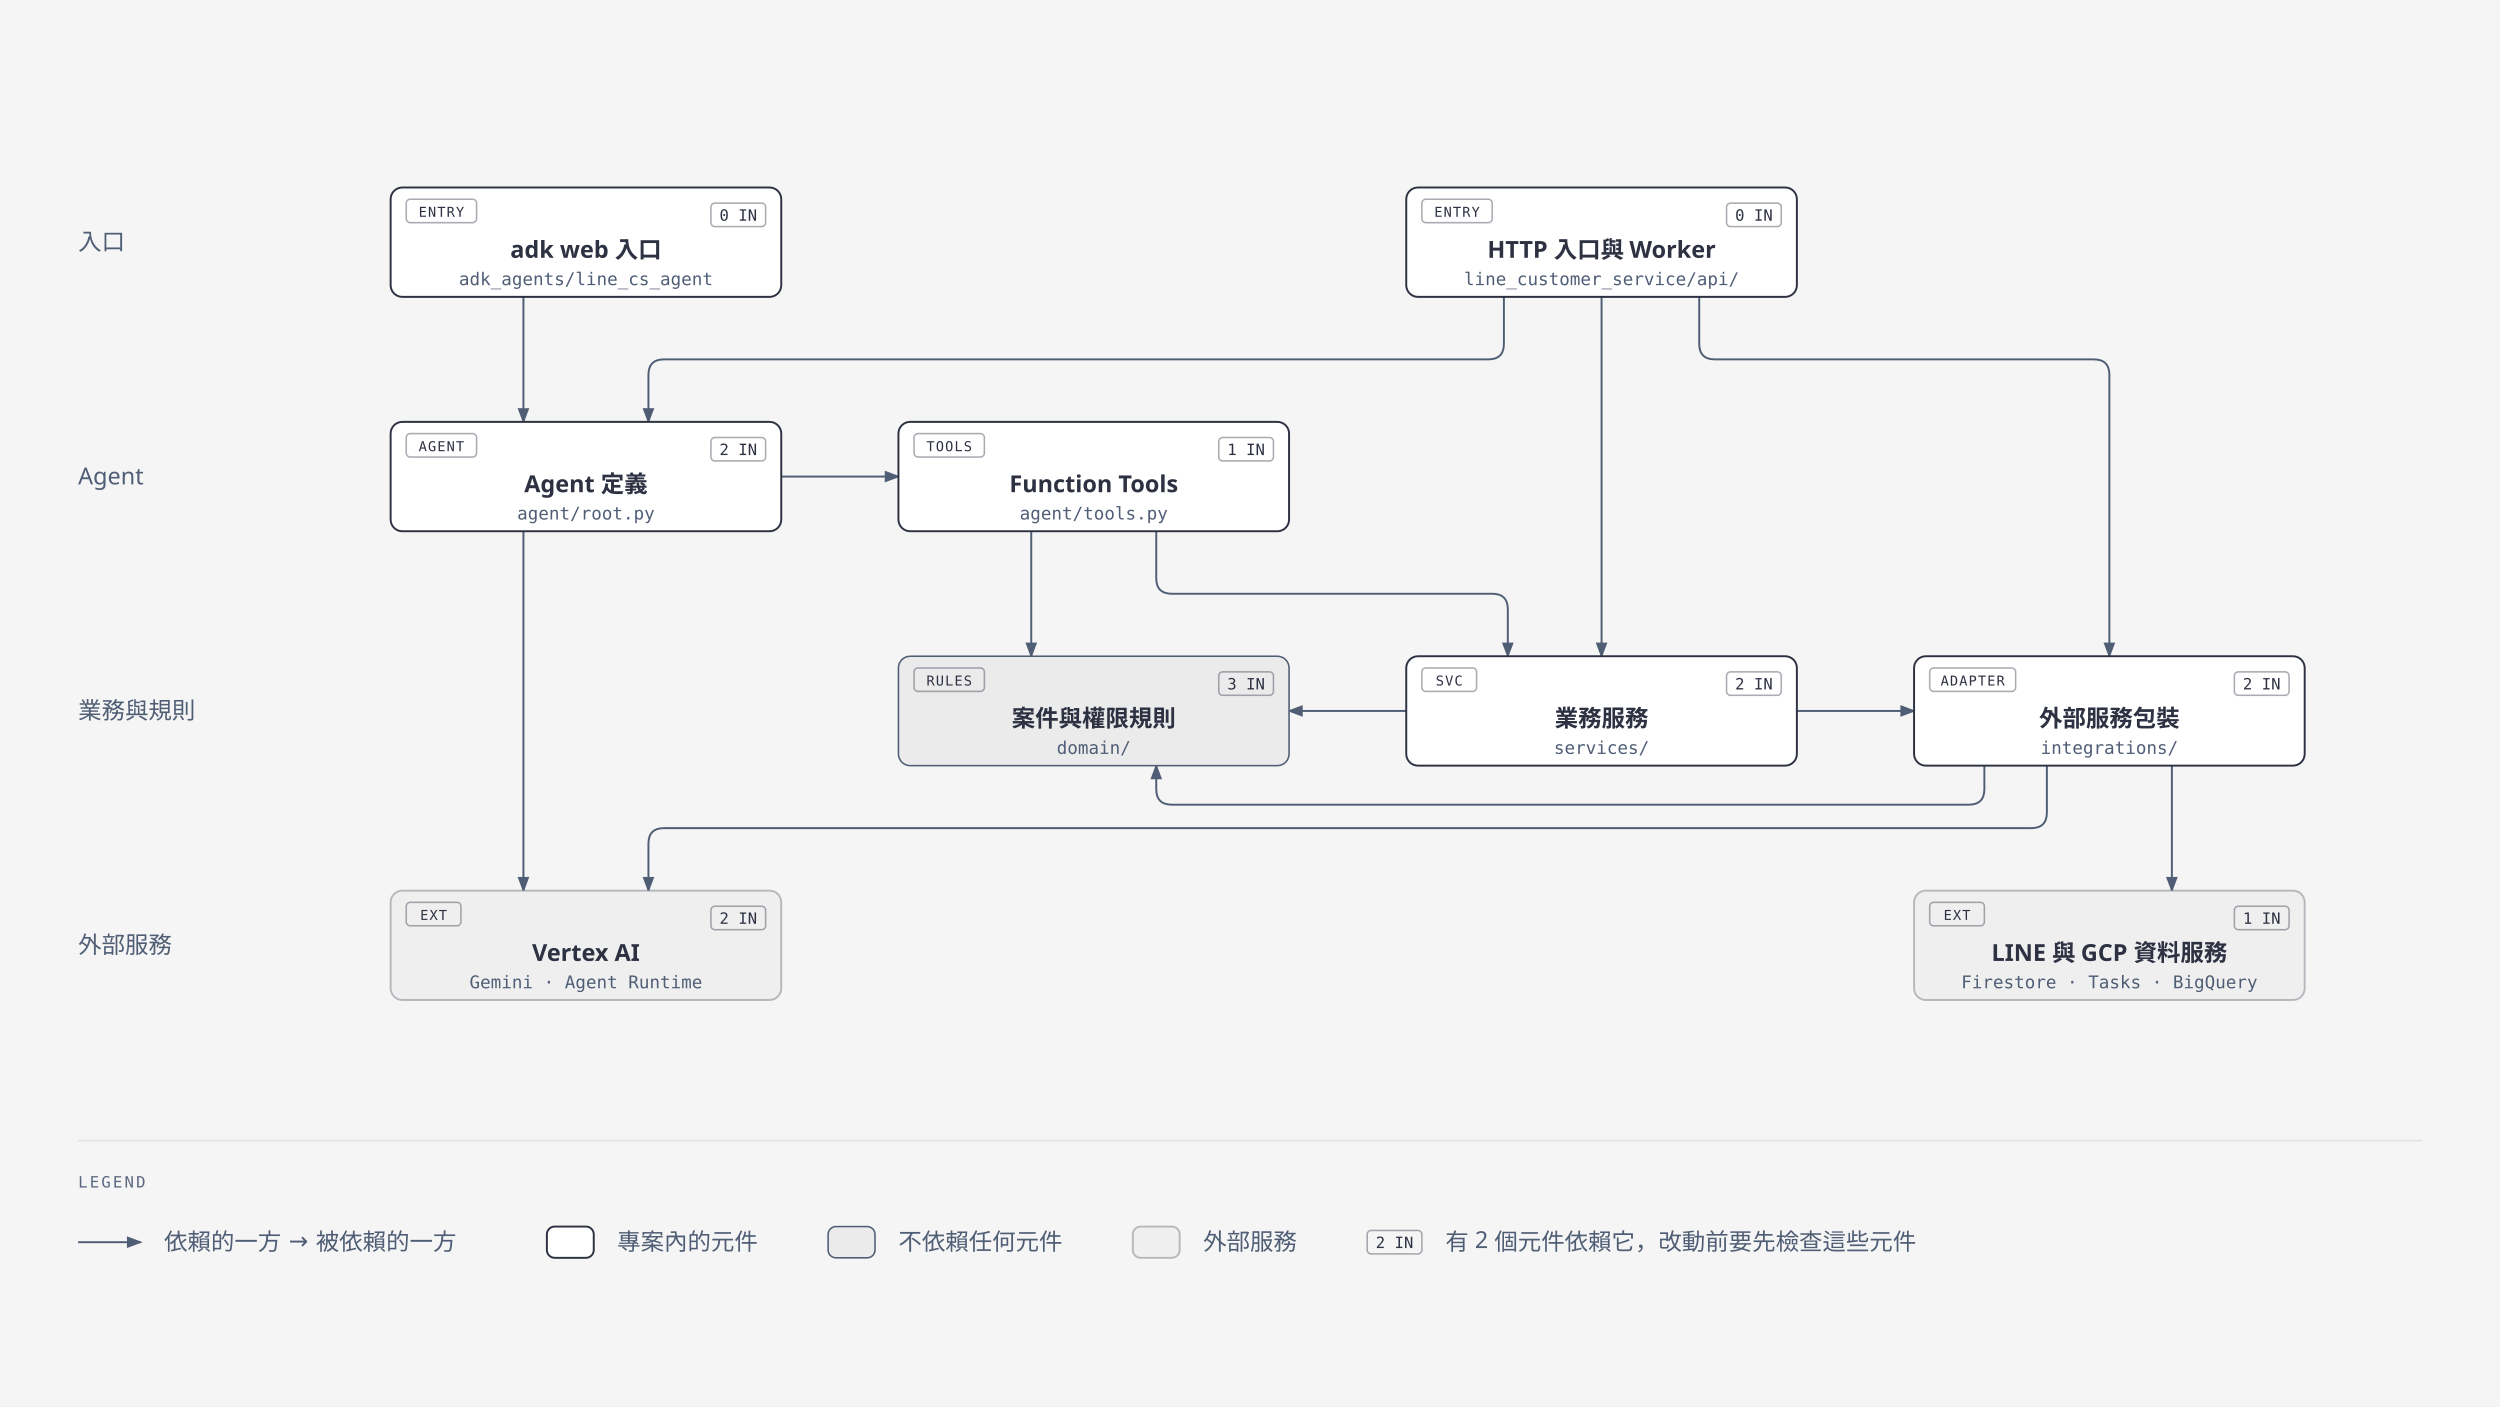
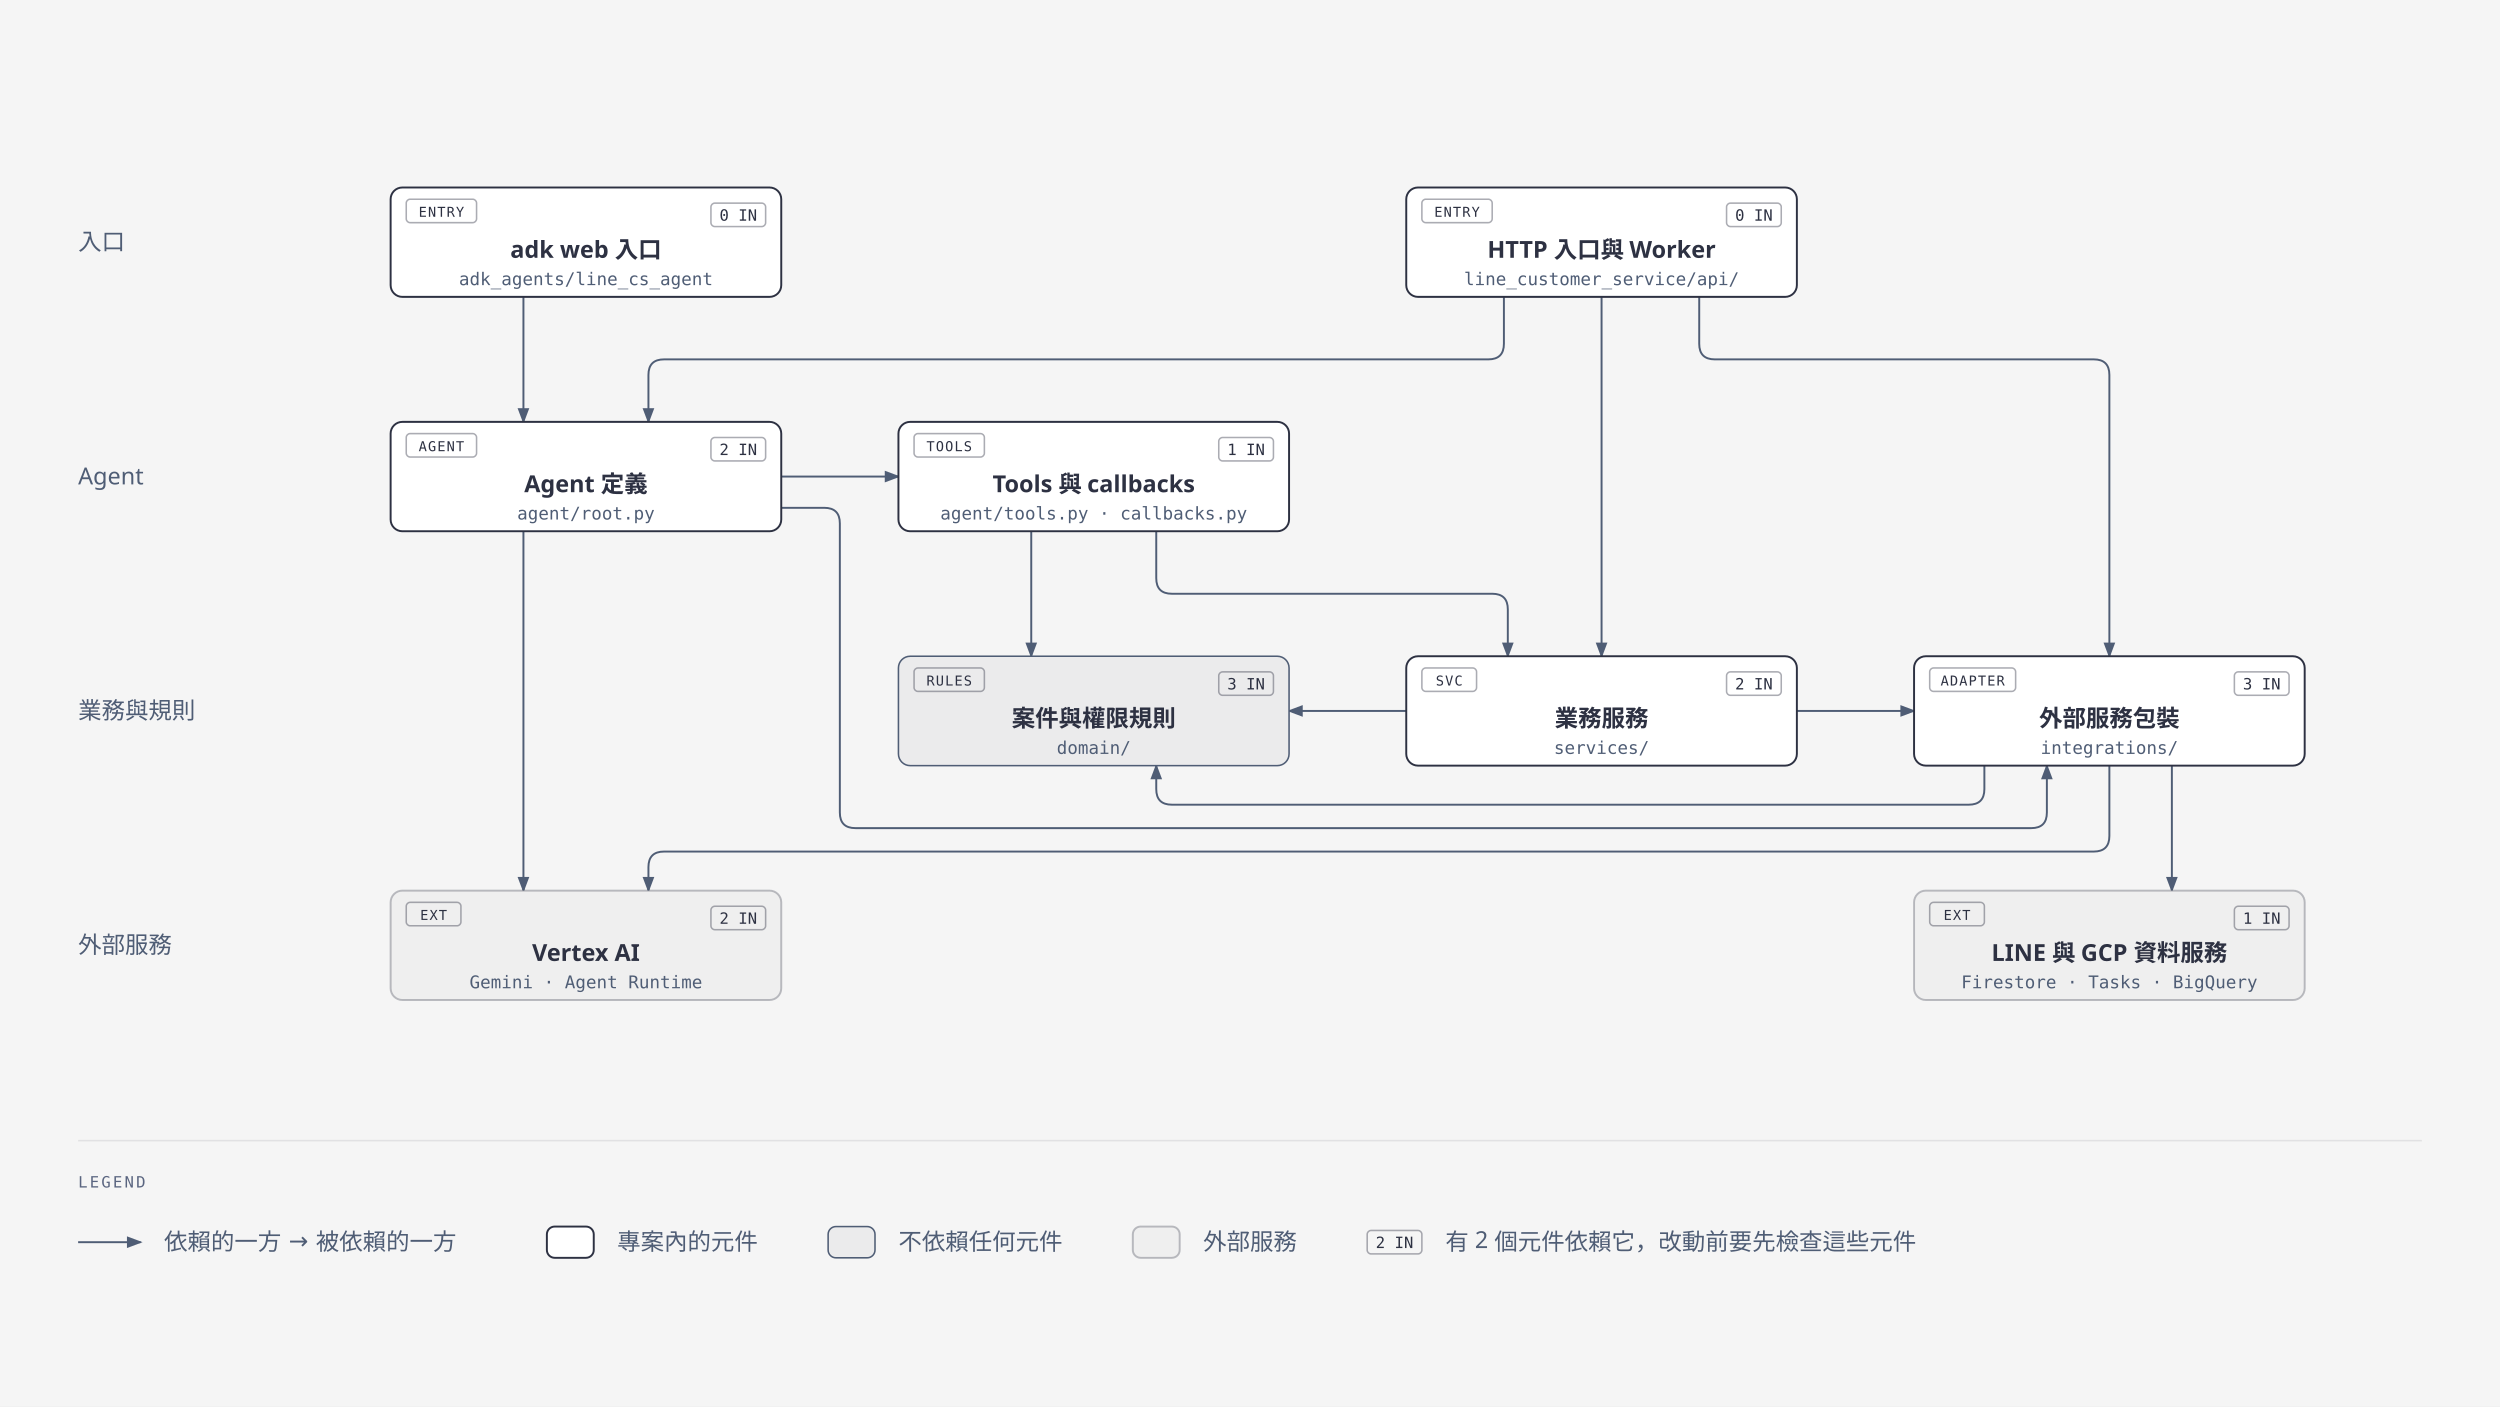
<svg xmlns="http://www.w3.org/2000/svg" viewBox="0 0 1280 720" role="img" aria-labelledby="component-dependencies-title component-dependencies-desc" id="component-dependencies-root">
  <defs>
    <style>#component-dependencies-root { font-family: 'Geist', 'Noto Sans TC', 'PingFang TC', 'Microsoft JhengHei', sans-serif; color: #2d3142; }
      #component-dependencies-root .diagram-container { width: 100%; overflow-x: auto; }
      #component-dependencies-root .caption { font-size: 0.8rem; color: #4f5d75; line-height: 1.7; margin-top: 1rem; max-width: 60rem; }
      #component-dependencies-root .caption code { font-family: 'Geist Mono', ui-monospace, monospace; font-size: 0.92em; }
      #component-dependencies-root text { font-family: 'Geist', 'Noto Sans TC', 'PingFang TC', 'Microsoft JhengHei', sans-serif; font-size: 12px; fill: #2d3142; }
      #component-dependencies-root .name { font-weight: 600; text-anchor: middle; }
      #component-dependencies-root .sub { fill: #4f5d75; }
      #component-dependencies-root .rank { fill: #4f5d75; font-weight: 500; }
      #component-dependencies-root .mono { font-family: 'Geist Mono', ui-monospace, monospace; font-size: 9px; fill: #4f5d75; text-anchor: middle; }
      #component-dependencies-root .tag { font-family: 'Geist Mono', ui-monospace, monospace; font-size: 7px; letter-spacing: 0.08em; text-anchor: middle; }
      #component-dependencies-root .badge { font-family: 'Geist Mono', ui-monospace, monospace; font-size: 8px; text-anchor: middle; }
      #component-dependencies-root .eyebrow-svg { font-family: 'Geist Mono', ui-monospace, monospace; font-size: 8px; letter-spacing: 0.14em; fill: #5a6580; }
      #component-dependencies-root .mask { fill: #f5f5f5; }
      #component-dependencies-root .edge { fill: none; stroke: #4f5d75; stroke-width: 1; }
      #component-dependencies-root .internal { fill: #ffffff; stroke: #2d3142; stroke-width: 1; }
      #component-dependencies-root .leaf { fill: rgba(45,49,66,0.05); stroke: #4f5d75; stroke-width: 0.8; }
      #component-dependencies-root .external { fill: rgba(45,49,66,0.03); stroke: rgba(45,49,66,0.30); stroke-width: 1; }
      #component-dependencies-root .tag-box { fill: transparent; stroke: rgba(45,49,66,0.40); stroke-width: 0.8; }
      #component-dependencies-root .hairline { stroke: rgba(45,49,66,0.10); stroke-width: 0.8; }
      @media print {
#component-dependencies-root .diagram-container { overflow-x: visible; }
}</style>
    <marker id="component-dependencies-arrow" markerWidth="8" markerHeight="6" refX="7" refY="3" orient="auto">
      <polygon points="0 0, 8 3, 0 6" fill="#4f5d75" />
    </marker>
  </defs>
  <rect width="100%" height="100%" fill="#f5f5f5" />
  <text x="40" y="128" class="rank">入口</text>
  <text x="40" y="248" class="rank">Agent</text>
  <text x="40" y="368" class="rank">業務與規則</text>
  <text x="40" y="488" class="rank">外部服務</text>
  <line x1="268" y1="152" x2="268" y2="216" class="edge" marker-end="url(#component-dependencies-arrow)" />
  <path d="M 770,152 V 176 Q 770,184 762,184 H 340 Q 332,184 332,192 V 216" class="edge" marker-end="url(#component-dependencies-arrow)" />
  <line x1="820" y1="152" x2="820" y2="336" class="edge" marker-end="url(#component-dependencies-arrow)" />
  <path d="M 870,152 V 176 Q 870,184 878,184 H 1072 Q 1080,184 1080,192 V 336" class="edge" marker-end="url(#component-dependencies-arrow)" />
  <line x1="400" y1="244" x2="460" y2="244" class="edge" marker-end="url(#component-dependencies-arrow)" />
  <line x1="268" y1="272" x2="268" y2="456" class="edge" marker-end="url(#component-dependencies-arrow)" />
+   <path d="M 400,260 H 422 Q 430,260 430,268 V 416 Q 430,424 438,424 H 1040 Q 1048,424 1048,416 V 392" class="edge" marker-end="url(#component-dependencies-arrow)" />
  <line x1="528" y1="272" x2="528" y2="336" class="edge" marker-end="url(#component-dependencies-arrow)" />
  <path d="M 592,272 V 296 Q 592,304 600,304 H 764 Q 772,304 772,312 V 336" class="edge" marker-end="url(#component-dependencies-arrow)" />
  <line x1="720" y1="364" x2="660" y2="364" class="edge" marker-end="url(#component-dependencies-arrow)" />
  <line x1="920" y1="364" x2="980" y2="364" class="edge" marker-end="url(#component-dependencies-arrow)" />
  <line x1="1112" y1="392" x2="1112" y2="456" class="edge" marker-end="url(#component-dependencies-arrow)" />
-   <path d="M 1048,392 V 416 Q 1048,424 1040,424 H 340 Q 332,424 332,432 V 456" class="edge" marker-end="url(#component-dependencies-arrow)" />
+   <path d="M 1080,392 V 428 Q 1080,436 1072,436 H 340 Q 332,436 332,444 V 456" class="edge" marker-end="url(#component-dependencies-arrow)" />
  <path d="M 1016,392 V 404 Q 1016,412 1008,412 H 600 Q 592,412 592,404 V 392" class="edge" marker-end="url(#component-dependencies-arrow)" />
  <rect x="200" y="96" width="200" height="56" rx="6" class="mask" />
  <rect x="200" y="96" width="200" height="56" rx="6" class="internal" />
  <rect x="208" y="102" width="36" height="12" rx="2" class="tag-box" />
  <text x="226" y="111" class="tag">ENTRY</text>
  <rect x="364" y="104" width="28" height="12" rx="2" class="tag-box" />
  <text x="378" y="113" class="badge">0 IN</text>
  <text x="300" y="132" class="name">adk web 入口</text>
  <text x="300" y="146" class="mono">adk_agents/line_cs_agent</text>
  <rect x="720" y="96" width="200" height="56" rx="6" class="mask" />
  <rect x="720" y="96" width="200" height="56" rx="6" class="internal" />
  <rect x="728" y="102" width="36" height="12" rx="2" class="tag-box" />
  <text x="746" y="111" class="tag">ENTRY</text>
  <rect x="884" y="104" width="28" height="12" rx="2" class="tag-box" />
  <text x="898" y="113" class="badge">0 IN</text>
  <text x="820" y="132" class="name">HTTP 入口與 Worker</text>
  <text x="820" y="146" class="mono">line_customer_service/api/</text>
  <rect x="200" y="216" width="200" height="56" rx="6" class="mask" />
  <rect x="200" y="216" width="200" height="56" rx="6" class="internal" />
  <rect x="208" y="222" width="36" height="12" rx="2" class="tag-box" />
  <text x="226" y="231" class="tag">AGENT</text>
  <rect x="364" y="224" width="28" height="12" rx="2" class="tag-box" />
  <text x="378" y="233" class="badge">2 IN</text>
  <text x="300" y="252" class="name">Agent 定義</text>
  <text x="300" y="266" class="mono">agent/root.py</text>
  <rect x="460" y="216" width="200" height="56" rx="6" class="mask" />
  <rect x="460" y="216" width="200" height="56" rx="6" class="internal" />
  <rect x="468" y="222" width="36" height="12" rx="2" class="tag-box" />
  <text x="486" y="231" class="tag">TOOLS</text>
  <rect x="624" y="224" width="28" height="12" rx="2" class="tag-box" />
  <text x="638" y="233" class="badge">1 IN</text>
-   <text x="560" y="252" class="name">Function Tools</text>
-   <text x="560" y="266" class="mono">agent/tools.py</text>
+   <text x="560" y="252" class="name">Tools 與 callbacks</text>
+   <text x="560" y="266" class="mono">agent/tools.py · callbacks.py</text>
  <rect x="460" y="336" width="200" height="56" rx="6" class="mask" />
  <rect x="460" y="336" width="200" height="56" rx="6" class="leaf" />
  <rect x="468" y="342" width="36" height="12" rx="2" class="tag-box" />
  <text x="486" y="351" class="tag">RULES</text>
  <rect x="624" y="344" width="28" height="12" rx="2" class="tag-box" />
  <text x="638" y="353" class="badge">3 IN</text>
  <text x="560" y="372" class="name">案件與權限規則</text>
  <text x="560" y="386" class="mono">domain/</text>
  <rect x="720" y="336" width="200" height="56" rx="6" class="mask" />
  <rect x="720" y="336" width="200" height="56" rx="6" class="internal" />
  <rect x="728" y="342" width="28" height="12" rx="2" class="tag-box" />
  <text x="742" y="351" class="tag">SVC</text>
  <rect x="884" y="344" width="28" height="12" rx="2" class="tag-box" />
  <text x="898" y="353" class="badge">2 IN</text>
  <text x="820" y="372" class="name">業務服務</text>
  <text x="820" y="386" class="mono">services/</text>
  <rect x="980" y="336" width="200" height="56" rx="6" class="mask" />
  <rect x="980" y="336" width="200" height="56" rx="6" class="internal" />
  <rect x="988" y="342" width="44" height="12" rx="2" class="tag-box" />
  <text x="1010" y="351" class="tag">ADAPTER</text>
  <rect x="1144" y="344" width="28" height="12" rx="2" class="tag-box" />
-   <text x="1158" y="353" class="badge">2 IN</text>
+   <text x="1158" y="353" class="badge">3 IN</text>
  <text x="1080" y="372" class="name">外部服務包裝</text>
  <text x="1080" y="386" class="mono">integrations/</text>
  <rect x="200" y="456" width="200" height="56" rx="6" class="mask" />
  <rect x="200" y="456" width="200" height="56" rx="6" class="external" />
  <rect x="208" y="462" width="28" height="12" rx="2" class="tag-box" />
  <text x="222" y="471" class="tag">EXT</text>
  <rect x="364" y="464" width="28" height="12" rx="2" class="tag-box" />
  <text x="378" y="473" class="badge">2 IN</text>
  <text x="300" y="492" class="name">Vertex AI</text>
  <text x="300" y="506" class="mono">Gemini · Agent Runtime</text>
  <rect x="980" y="456" width="200" height="56" rx="6" class="mask" />
  <rect x="980" y="456" width="200" height="56" rx="6" class="external" />
  <rect x="988" y="462" width="28" height="12" rx="2" class="tag-box" />
  <text x="1002" y="471" class="tag">EXT</text>
  <rect x="1144" y="464" width="28" height="12" rx="2" class="tag-box" />
  <text x="1158" y="473" class="badge">1 IN</text>
  <text x="1080" y="492" class="name">LINE 與 GCP 資料服務</text>
  <text x="1080" y="506" class="mono">Firestore · Tasks · BigQuery</text>
  <line x1="40" y1="584" x2="1240" y2="584" class="hairline" />
  <text x="40" y="608" class="eyebrow-svg">LEGEND</text>
  <line x1="40" y1="636" x2="72" y2="636" class="edge" marker-end="url(#component-dependencies-arrow)" />
  <text x="84" y="640" class="sub">依賴的一方 → 被依賴的一方</text>
  <rect x="280" y="628" width="24" height="16" rx="4" class="internal" />
  <text x="316" y="640" class="sub">專案內的元件</text>
  <rect x="424" y="628" width="24" height="16" rx="4" class="leaf" />
  <text x="460" y="640" class="sub">不依賴任何元件</text>
  <rect x="580" y="628" width="24" height="16" rx="4" class="external" />
  <text x="616" y="640" class="sub">外部服務</text>
  <rect x="700" y="630" width="28" height="12" rx="2" class="tag-box" />
  <text x="714" y="639" class="badge">2 IN</text>
  <text x="740" y="640" class="sub">有 2 個元件依賴它，改動前要先檢查這些元件</text>
</svg>
